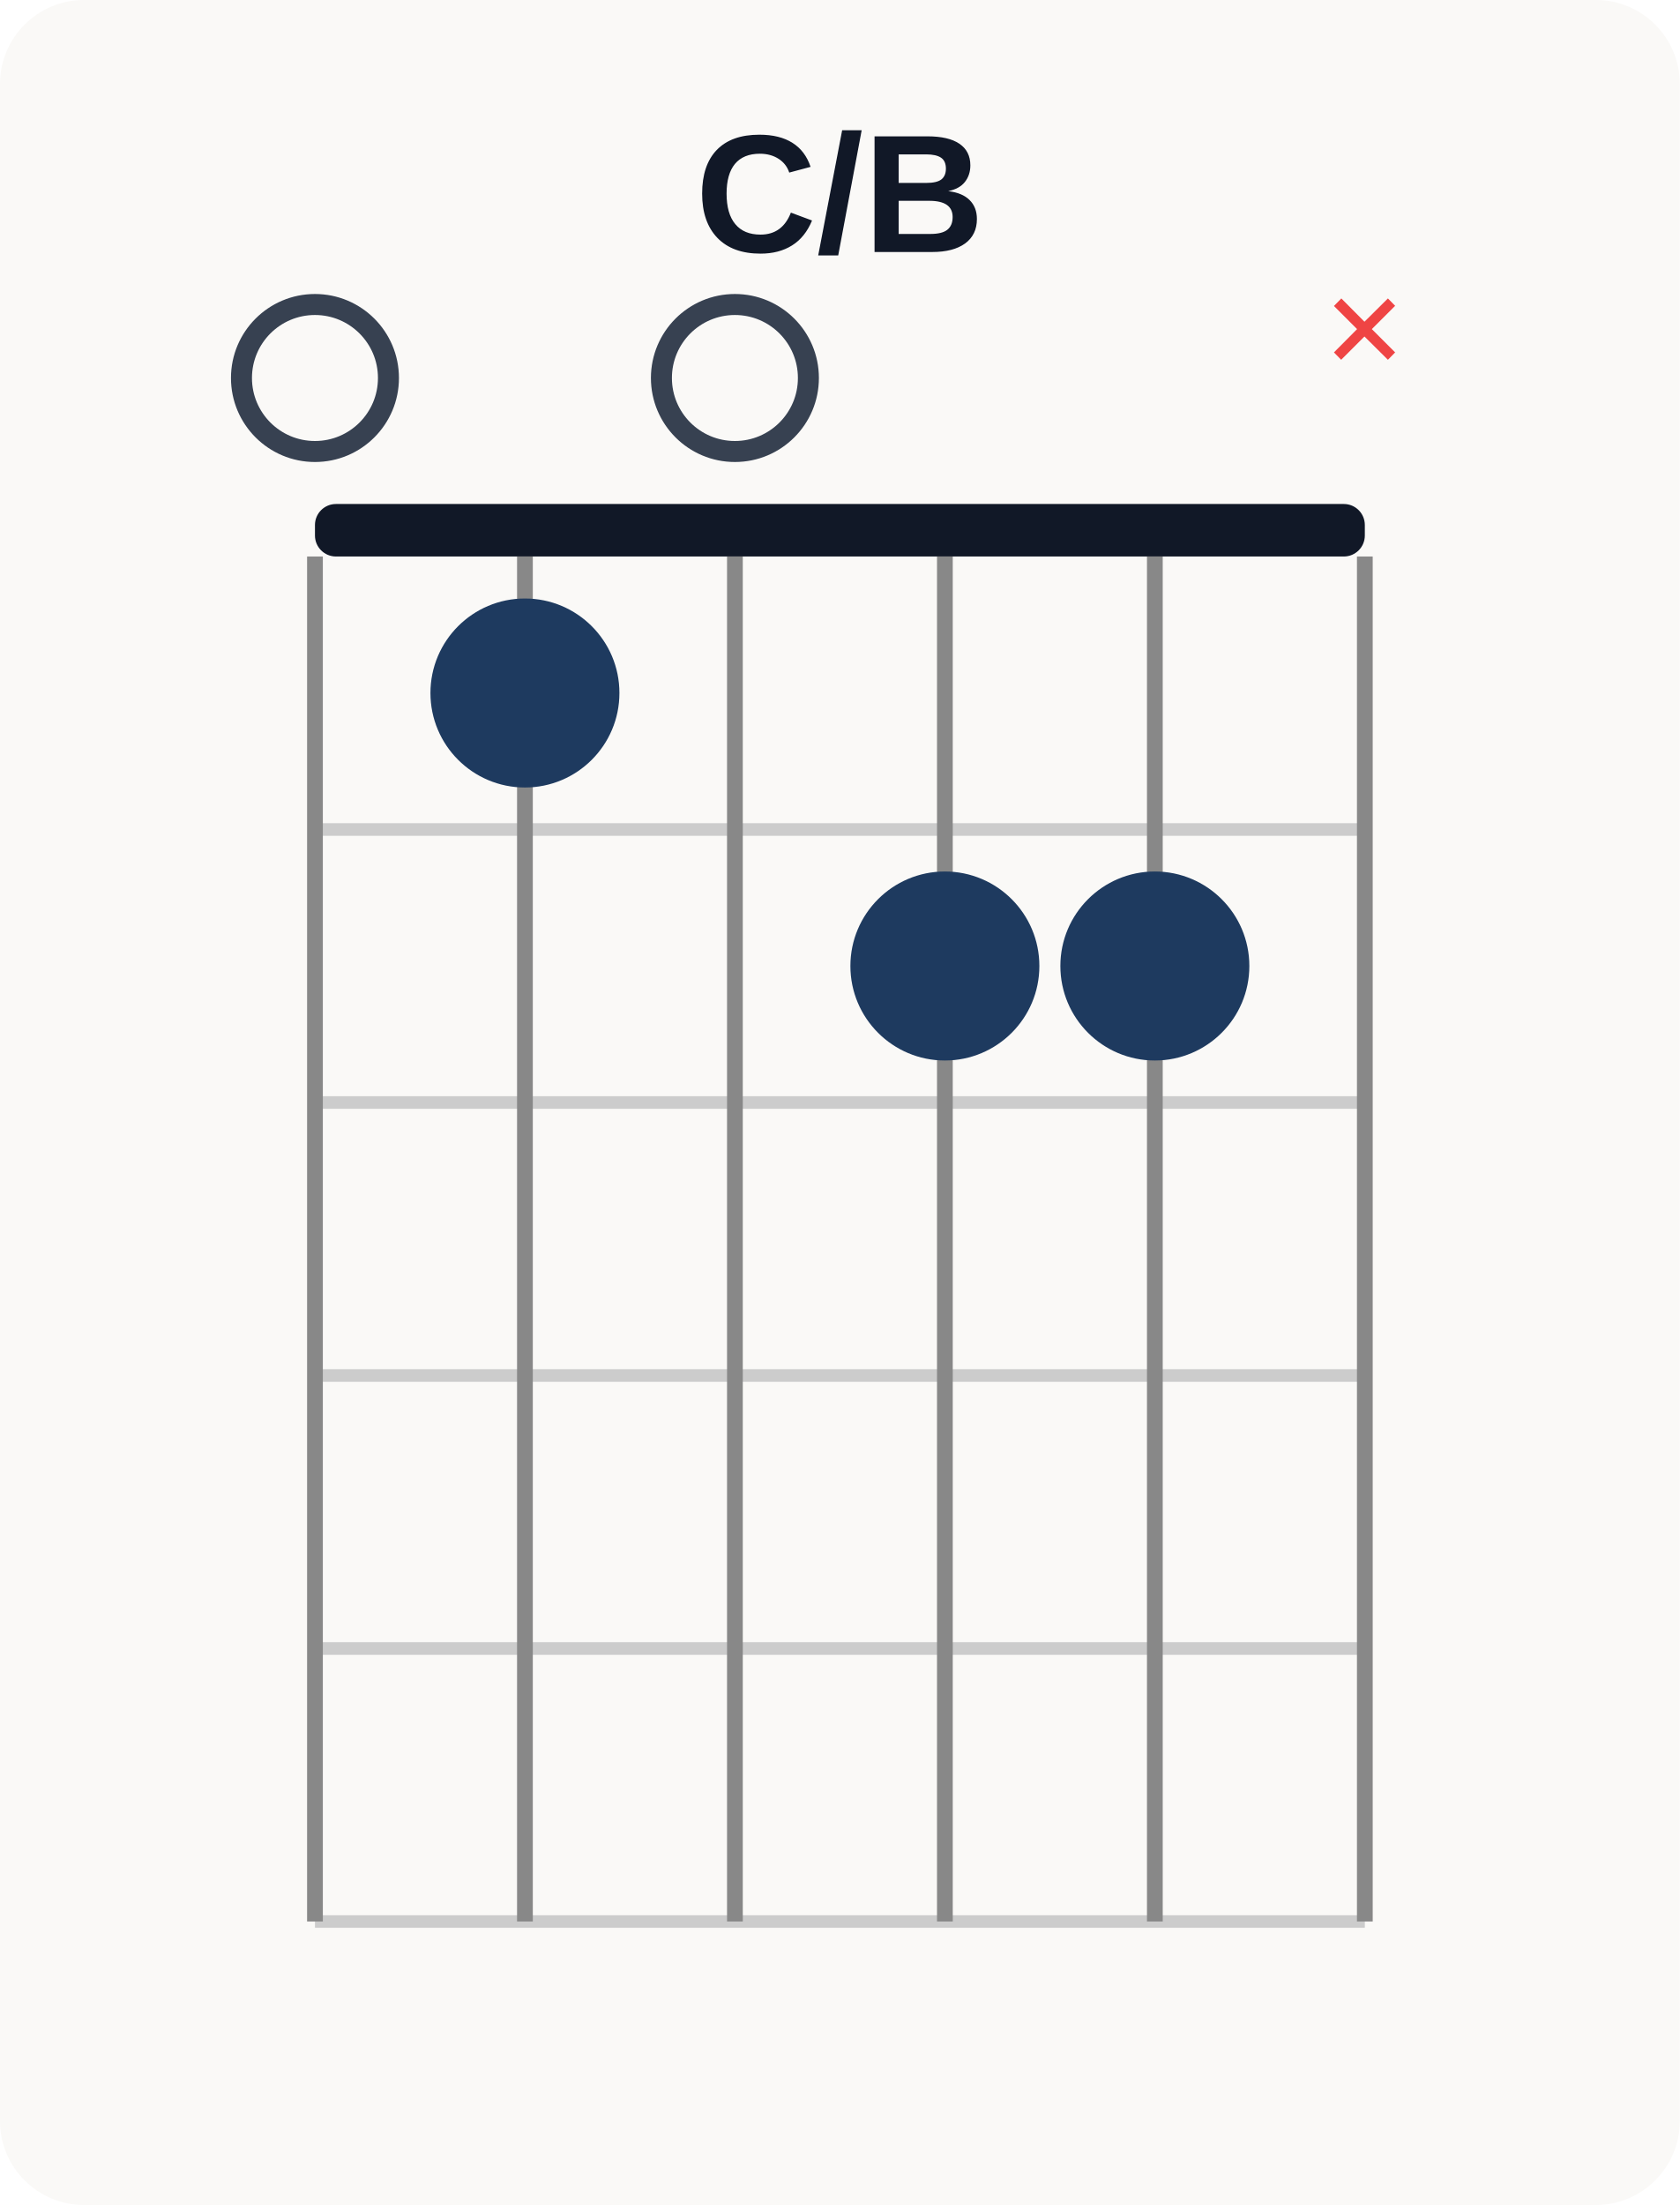
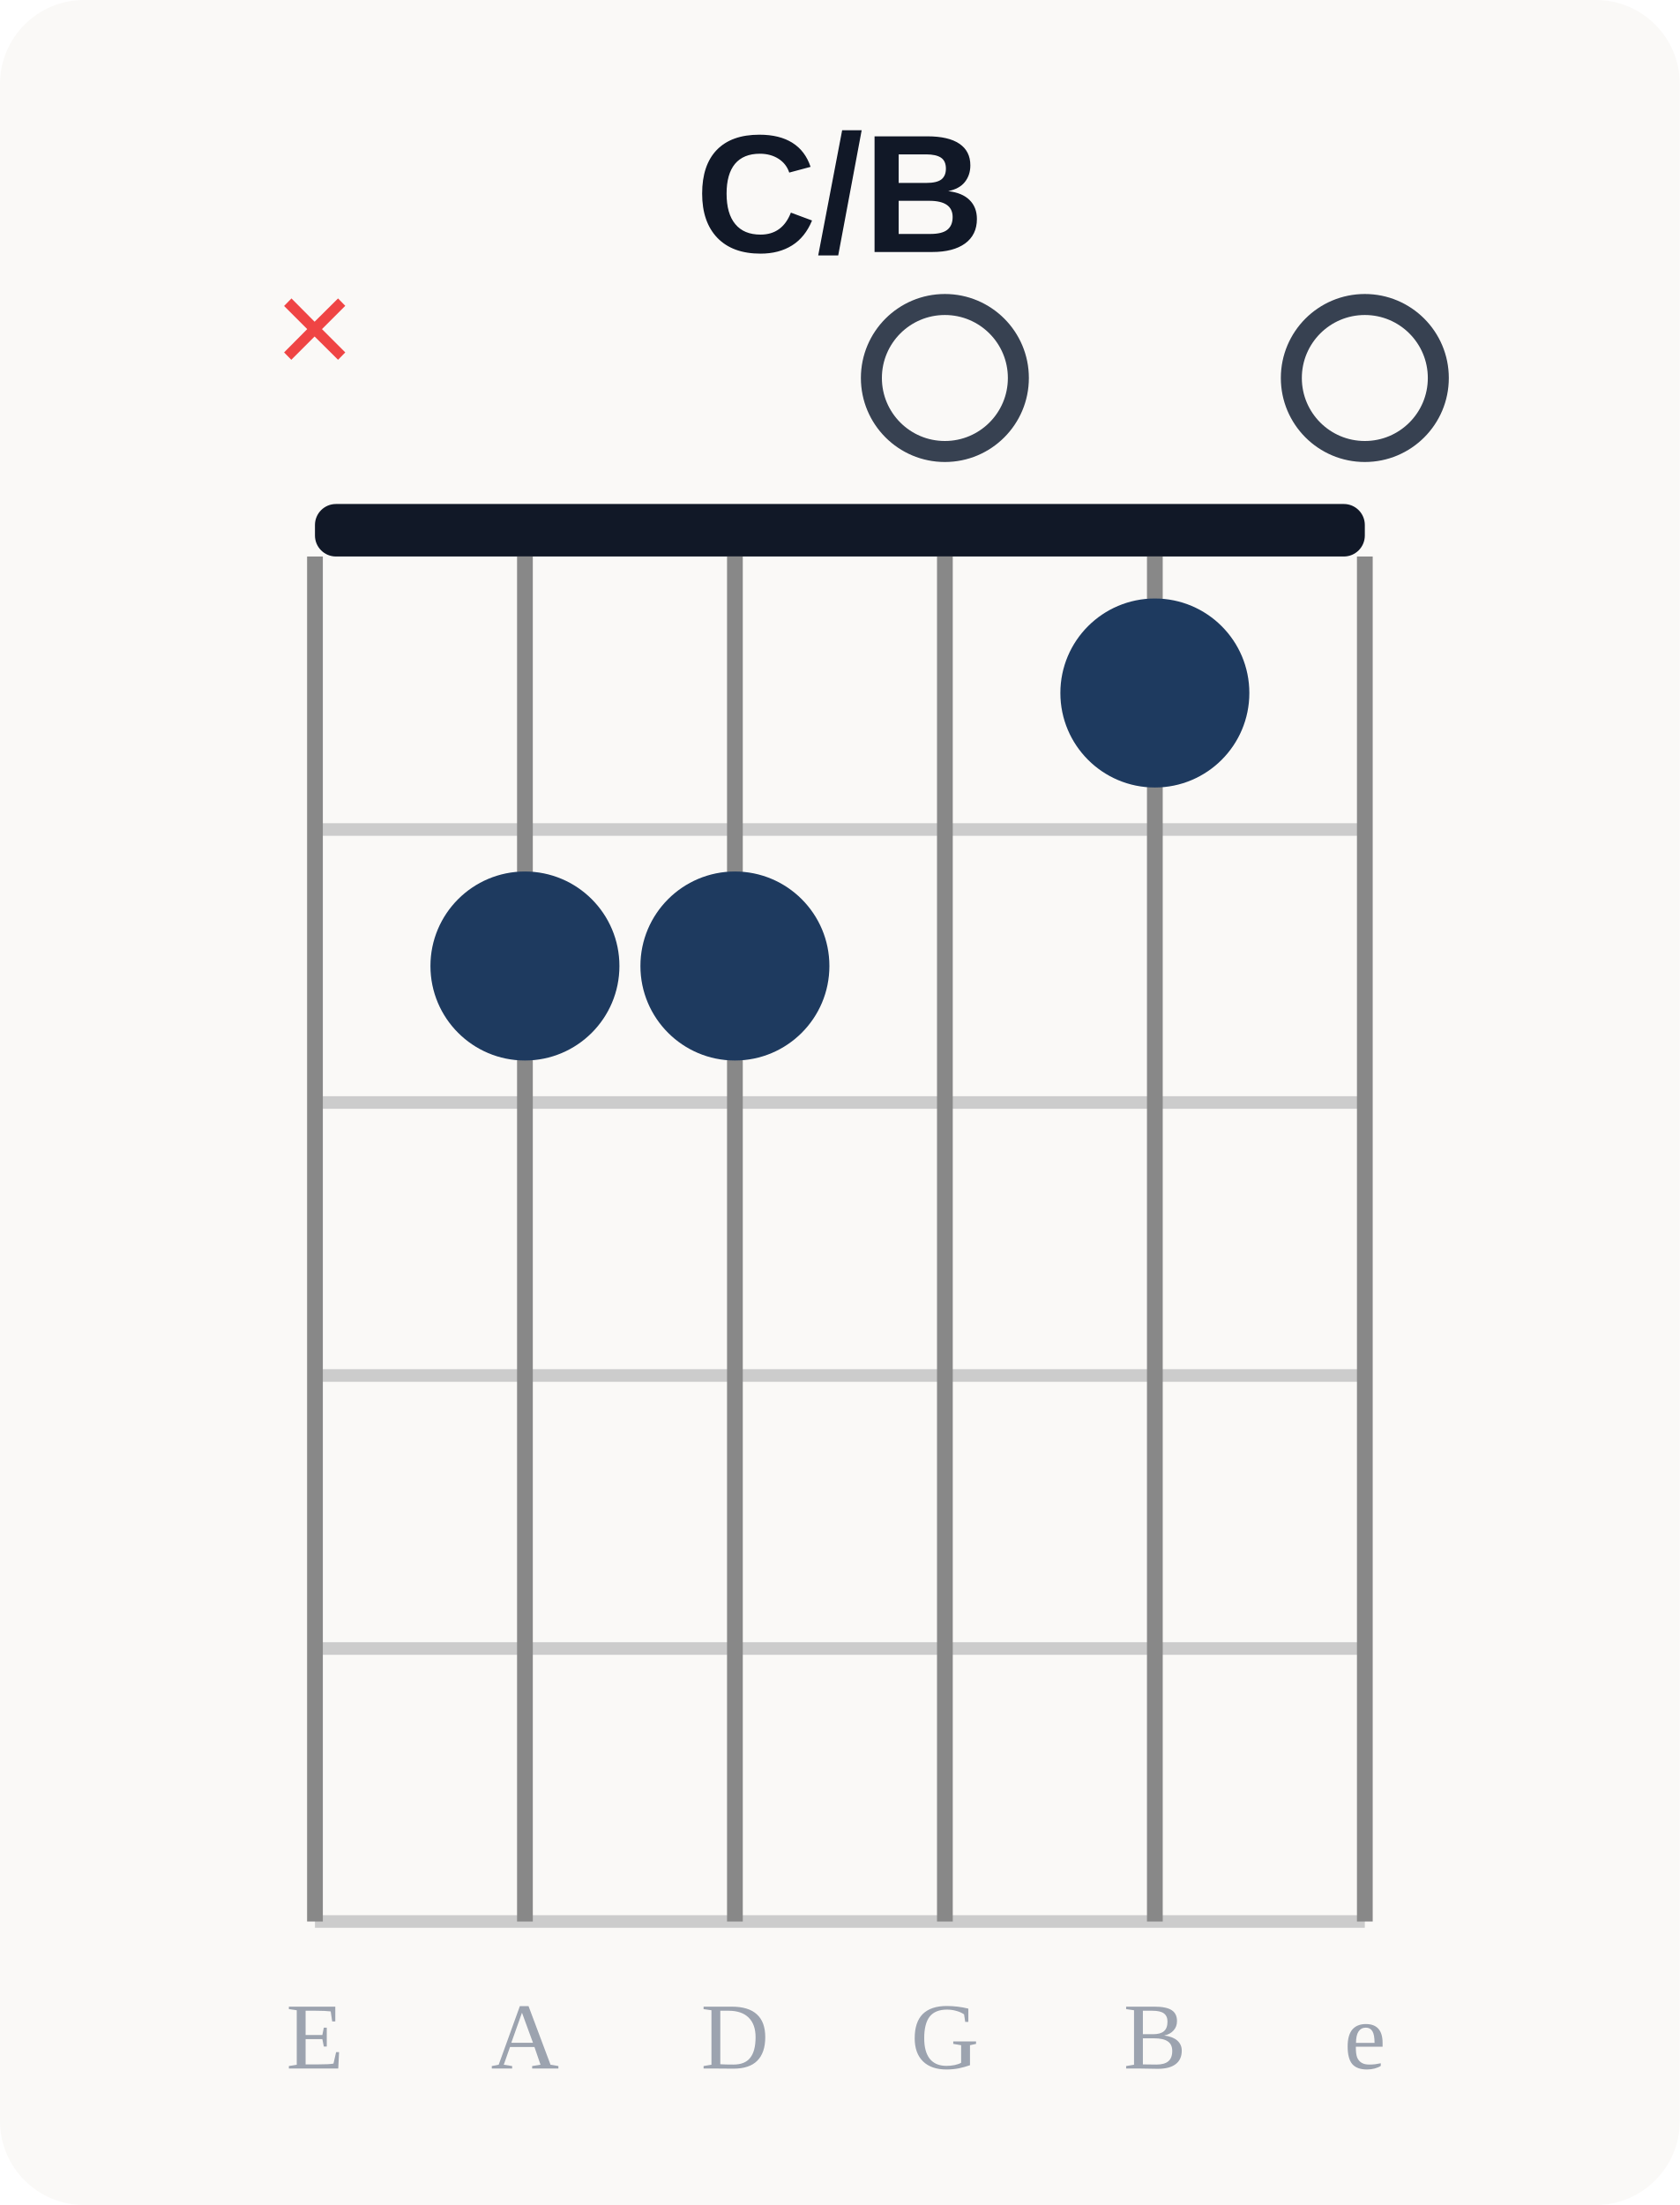
<svg xmlns="http://www.w3.org/2000/svg" width="160" height="210" viewBox="0 0 160 210">
  <rect width="160" height="210" fill="#faf9f7" rx="8" />
  <text x="80" y="24" text-anchor="middle" font-family="Arial,sans-serif" font-size="16" font-weight="700" fill="#111827">C/B</text>
  <rect x="30" y="48" width="100" height="5" fill="#111827" rx="2" />
  <line x1="30" y1="79" x2="130" y2="79" stroke="#ccc" stroke-width="1.2" />
  <line x1="30" y1="105" x2="130" y2="105" stroke="#ccc" stroke-width="1.2" />
  <line x1="30" y1="131" x2="130" y2="131" stroke="#ccc" stroke-width="1.2" />
  <line x1="30" y1="157" x2="130" y2="157" stroke="#ccc" stroke-width="1.2" />
  <line x1="30" y1="183" x2="130" y2="183" stroke="#ccc" stroke-width="1.2" />
  <line x1="30" y1="53" x2="30" y2="183" stroke="#888" stroke-width="1.5" />
  <line x1="50" y1="53" x2="50" y2="183" stroke="#888" stroke-width="1.5" />
  <line x1="70" y1="53" x2="70" y2="183" stroke="#888" stroke-width="1.5" />
  <line x1="90" y1="53" x2="90" y2="183" stroke="#888" stroke-width="1.5" />
  <line x1="110" y1="53" x2="110" y2="183" stroke="#888" stroke-width="1.5" />
  <line x1="130" y1="53" x2="130" y2="183" stroke="#888" stroke-width="1.5" />
-   <text x="130" y="36" text-anchor="middle" font-size="14" fill="#ef4444" font-weight="700">×</text>
-   <circle cx="110" cy="92" r="9" fill="#1e3a5f" />
-   <circle cx="90" cy="92" r="9" fill="#1e3a5f" />
-   <circle cx="70" cy="36" r="7" fill="none" stroke="#374151" stroke-width="2" />
-   <circle cx="50" cy="66" r="9" fill="#1e3a5f" />
-   <circle cx="30" cy="36" r="7" fill="none" stroke="#374151" stroke-width="2" />
+   <text x="30" y="197" text-anchor="middle" font-size="9" fill="#9ca3af">E</text>
+   <text x="50" y="197" text-anchor="middle" font-size="9" fill="#9ca3af">A</text>
+   <text x="70" y="197" text-anchor="middle" font-size="9" fill="#9ca3af">D</text>
+   <text x="90" y="197" text-anchor="middle" font-size="9" fill="#9ca3af">G</text>
+   <text x="110" y="197" text-anchor="middle" font-size="9" fill="#9ca3af">B</text>
+   <text x="130" y="197" text-anchor="middle" font-size="9" fill="#9ca3af">e</text>
+   <text x="30" y="36" text-anchor="middle" font-size="14" fill="#ef4444" font-weight="700">×</text>
+   <circle cx="50" cy="92" r="9" fill="#1e3a5f" />
+   <circle cx="70" cy="92" r="9" fill="#1e3a5f" />
+   <circle cx="90" cy="36" r="7" fill="none" stroke="#374151" stroke-width="2" />
+   <circle cx="110" cy="66" r="9" fill="#1e3a5f" />
+   <circle cx="130" cy="36" r="7" fill="none" stroke="#374151" stroke-width="2" />
</svg>
